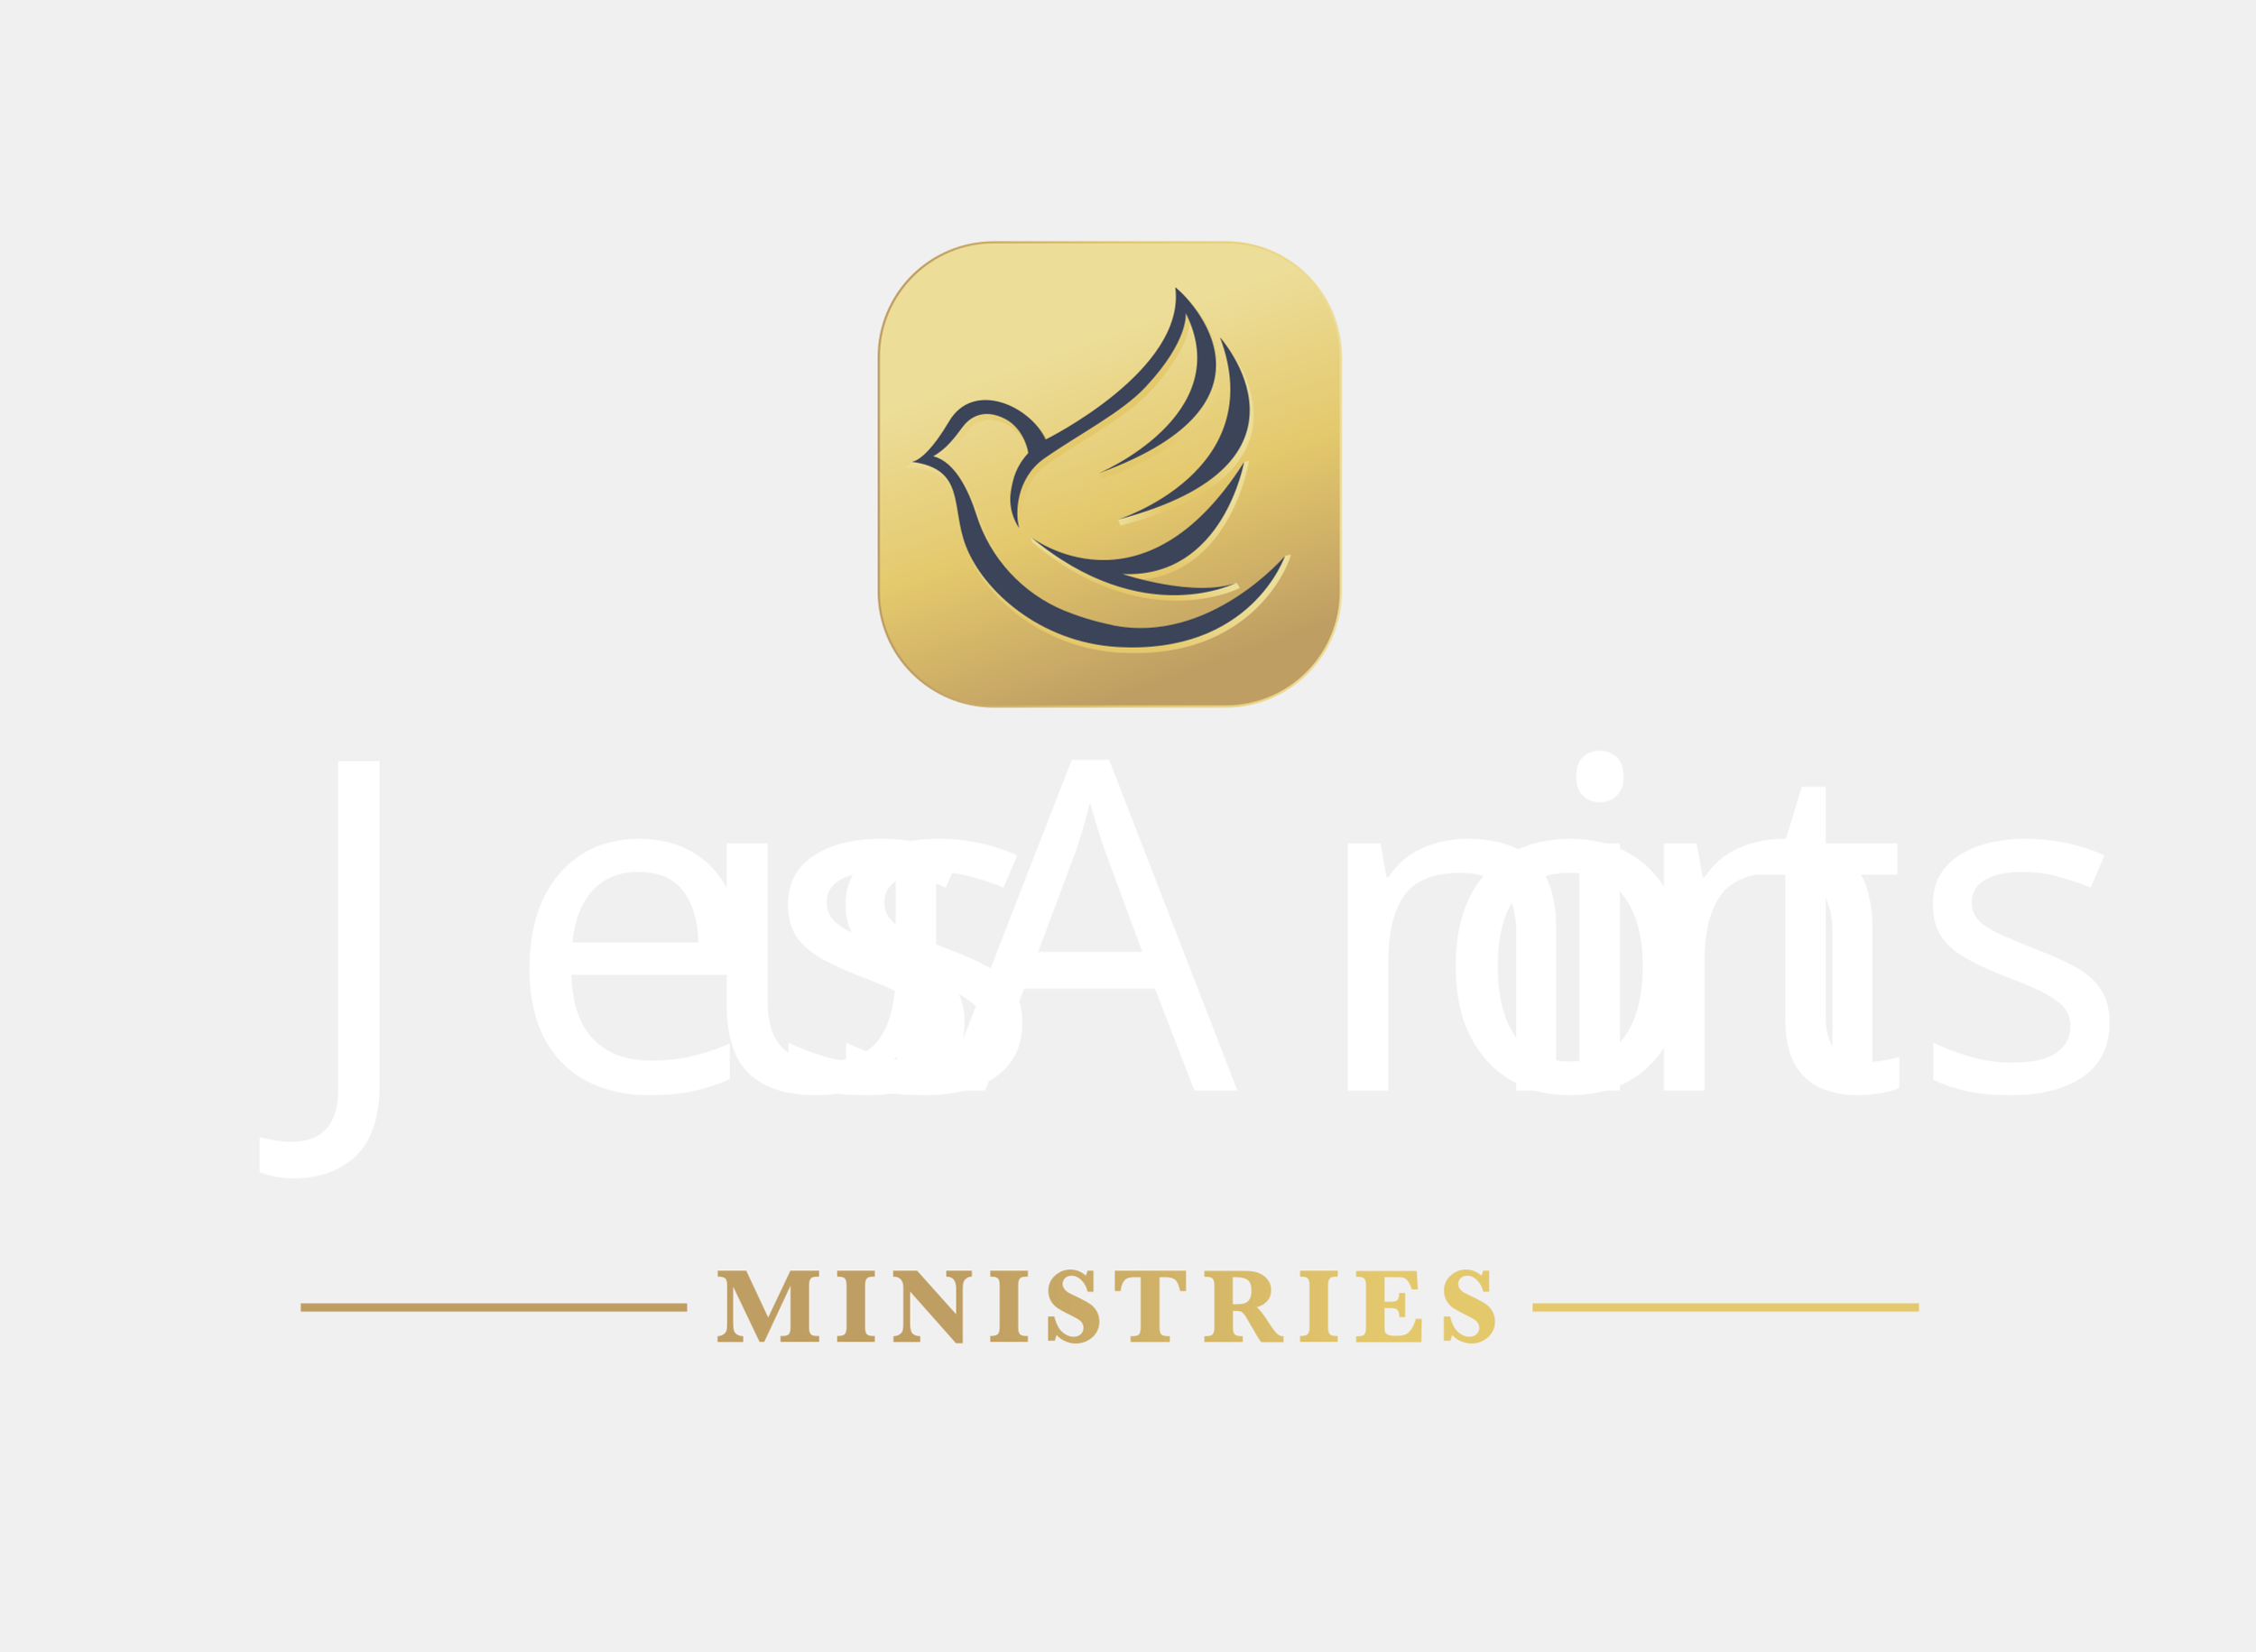
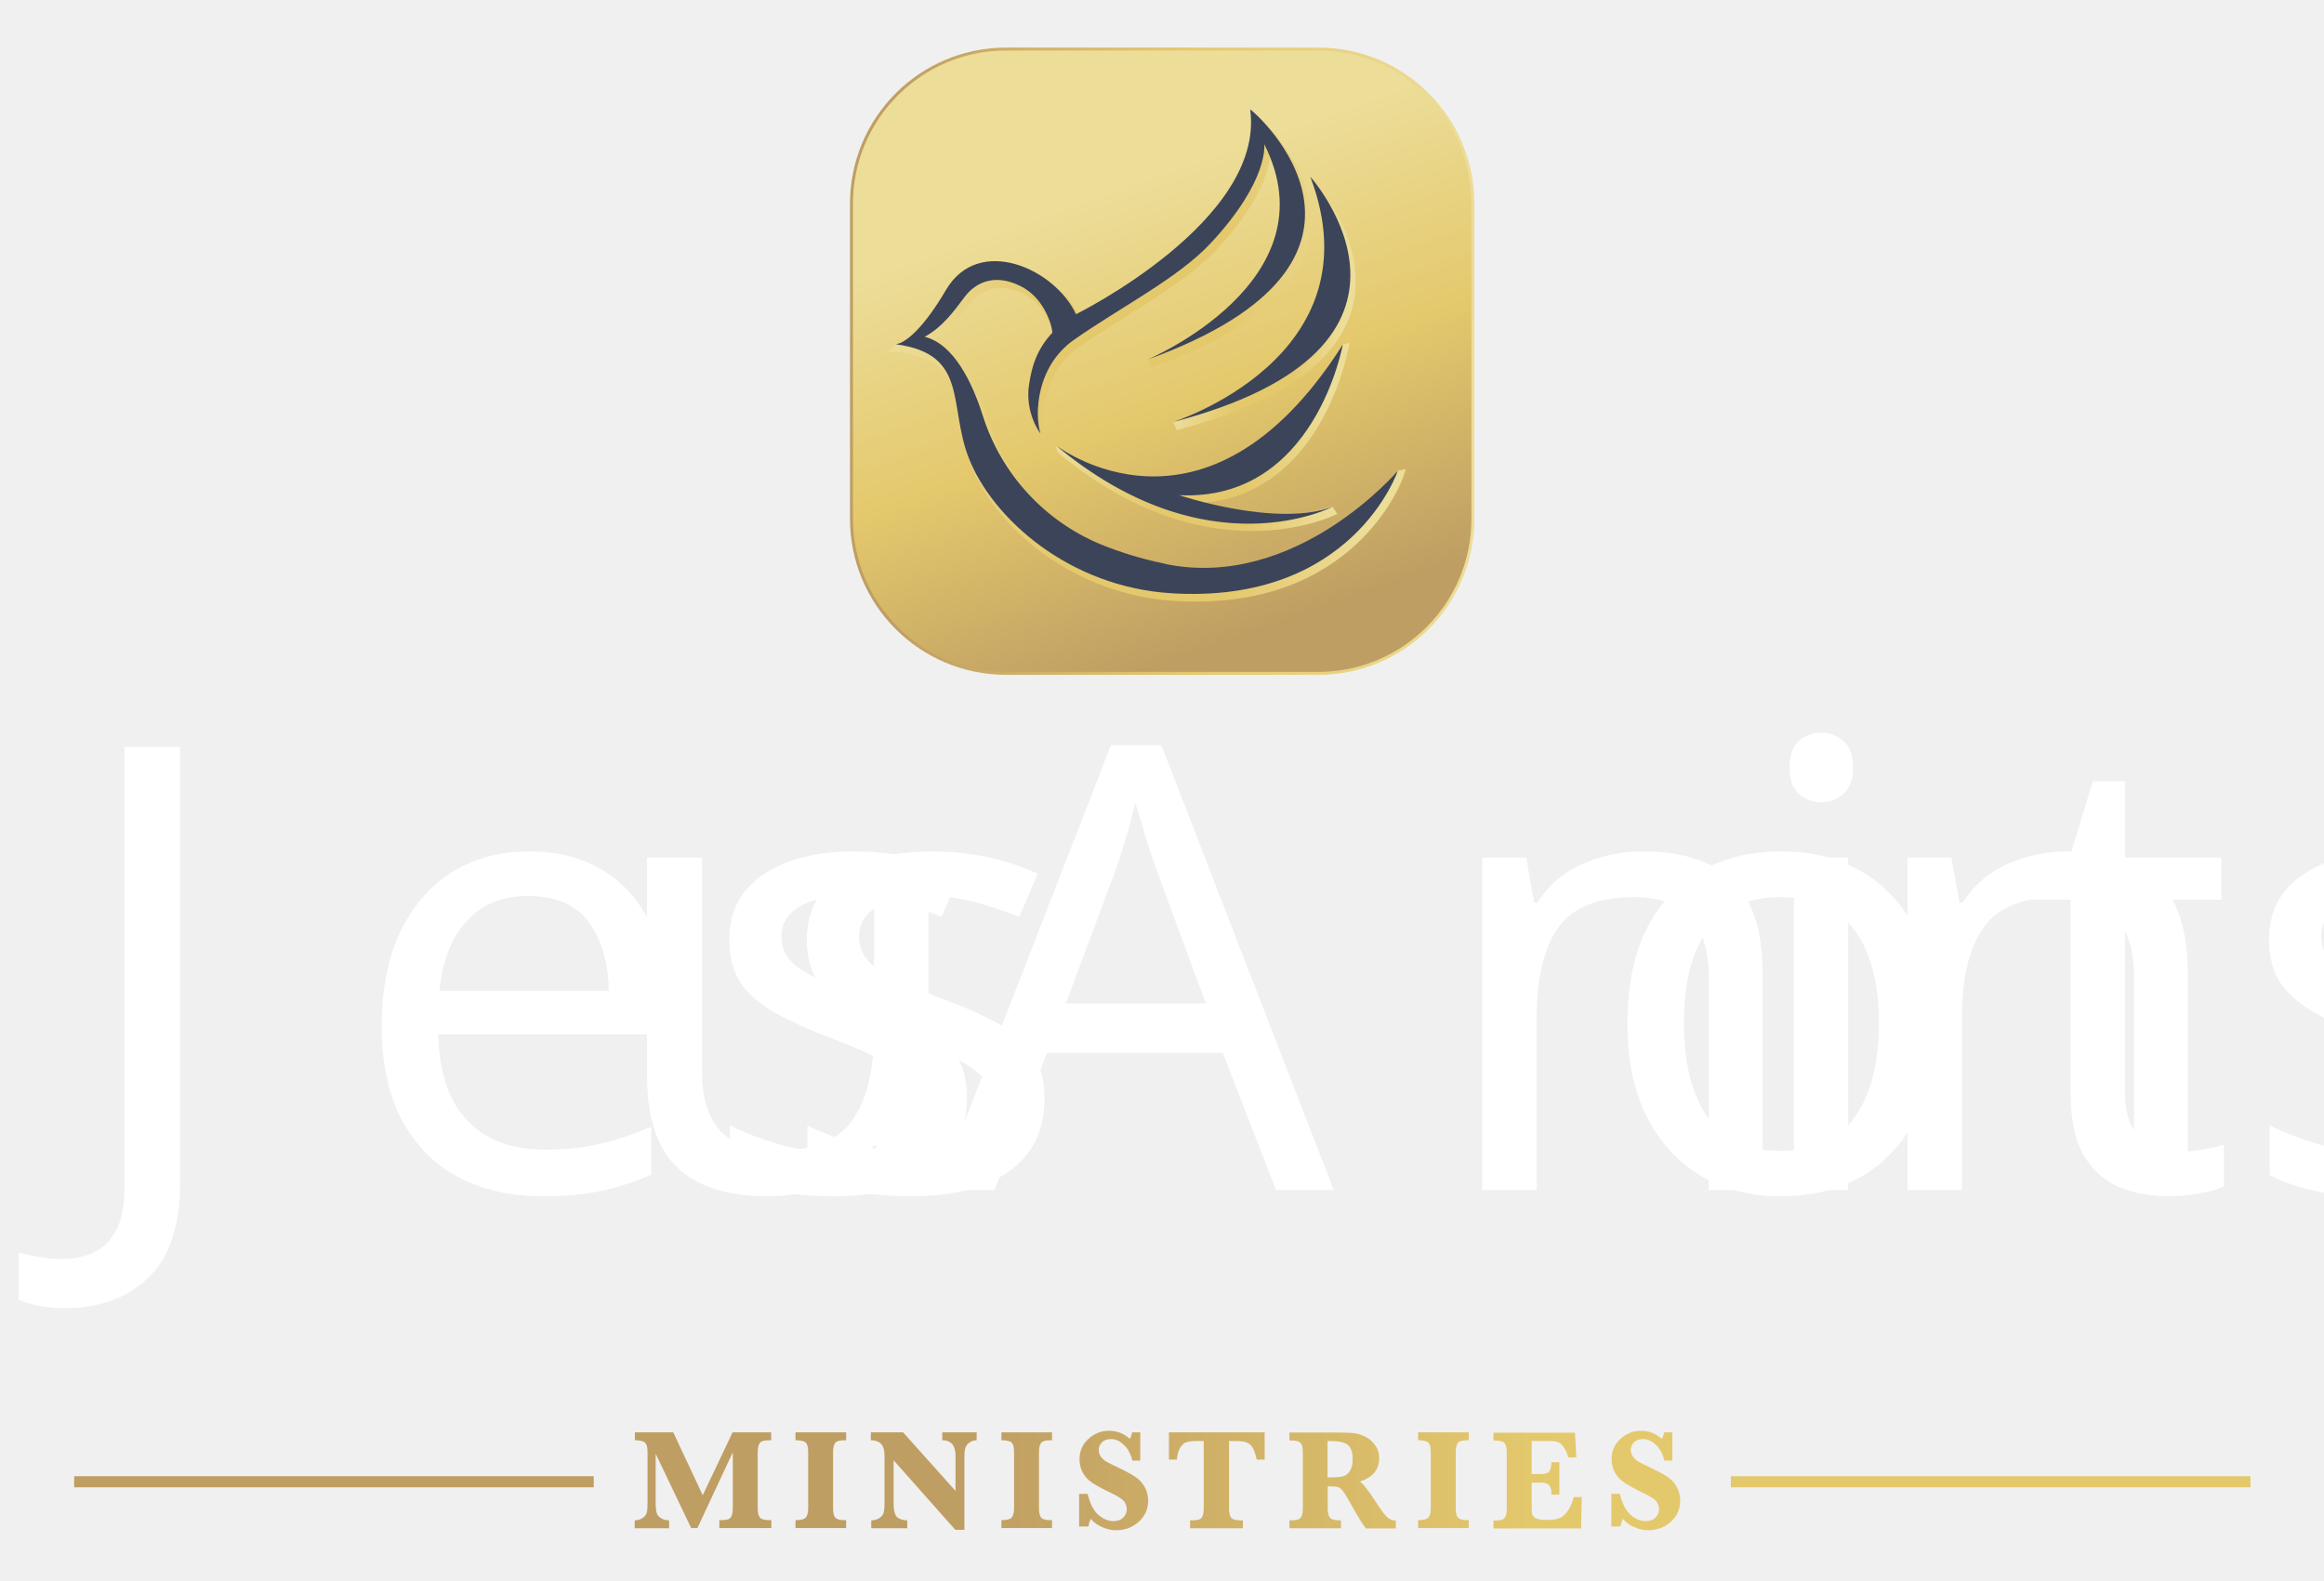
- <svg xmlns="http://www.w3.org/2000/svg" xmlns:xlink="http://www.w3.org/1999/xlink" id="Layer_1" data-name="Layer 1" viewBox="0 0 153.33 112.33">
+ <svg xmlns="http://www.w3.org/2000/svg" xmlns:xlink="http://www.w3.org/1999/xlink" id="Layer_1" data-name="Layer 1" viewBox="16.7 14 117.5 79.9">
  <defs>
    <style>
      .cls-1 {
        fill: url(#linear-gradient-5);
      }

      .cls-2 {
        fill: url(#linear-gradient-6);
      }

      .cls-3 {
        fill: url(#linear-gradient-4);
      }

      .cls-4 {
        fill: url(#linear-gradient);
      }

      .cls-5 {
        fill: #3c4459;
      }

      .cls-6 {
        letter-spacing: 0em;
      }

      .cls-7 {
        letter-spacing: 0em;
      }

      .cls-8 {
        fill: url(#linear-gradient-2);
        stroke: url(#linear-gradient-3);
        stroke-miterlimit: 10;
        stroke-width: .15px;
      }

      .cls-9 {
        fill: #fff;
        font-family: TheNautigal-Regular, 'The Nautigal';
        font-size: 31.38px;
      }

      .cls-10 {
        letter-spacing: -.1em;
      }

      .cls-11 {
        letter-spacing: -.02em;
      }

      .cls-12 {
        letter-spacing: -.02em;
      }

      .cls-13 {
        letter-spacing: -.04em;
      }

      .cls-14 {
        letter-spacing: -.01em;
      }

      .cls-15 {
        letter-spacing: 0em;
      }

      .cls-16 {
        letter-spacing: 0em;
      }
    </style>
    <linearGradient id="linear-gradient" x1="20.44" y1="88.87" x2="130.48" y2="88.87" gradientUnits="userSpaceOnUse">
      <stop offset=".41" stop-color="#bf9e63" />
      <stop offset=".67" stop-color="#e4c86c" />
    </linearGradient>
    <linearGradient id="linear-gradient-2" x1="22.91" y1="-93.08" x2="14.33" y2="-117.24" gradientTransform="translate(58 140.68)" gradientUnits="userSpaceOnUse">
      <stop offset=".07" stop-color="#bf9e63" />
      <stop offset=".54" stop-color="#e4c86c" />
      <stop offset=".99" stop-color="#ecdd98" />
    </linearGradient>
    <linearGradient id="linear-gradient-3" x1="59.68" y1="32.27" x2="91.25" y2="32.27" gradientTransform="matrix(1,0,0,1,0,0)" xlink:href="#linear-gradient-2" />
    <linearGradient id="linear-gradient-4" x1="76.02" y1="29.36" x2="85.24" y2="29.36" gradientUnits="userSpaceOnUse">
      <stop offset="0" stop-color="#ecdd98" />
      <stop offset=".33" stop-color="#e4c86c" />
      <stop offset=".65" stop-color="#e4c86c" />
      <stop offset=".93" stop-color="#ecdd98" />
    </linearGradient>
    <linearGradient id="linear-gradient-5" x1="70.07" y1="36.1" x2="84.93" y2="36.1" xlink:href="#linear-gradient-4" />
    <linearGradient id="linear-gradient-6" x1="61.63" y1="32.07" x2="87.78" y2="32.07" xlink:href="#linear-gradient-4" />
  </defs>
  <text class="cls-9" transform="translate(20.1 74.18)">
    <tspan class="cls-13" x="0" y="0">J</tspan>
    <tspan x="14.18" y="0">es</tspan>
    <tspan class="cls-6" x="26.83" y="0">u</tspan>
    <tspan class="cls-10" x="35.8" y="0">s</tspan>
    <tspan x="38.75" y="0"> </tspan>
    <tspan class="cls-15" x="44.02" y="0">A</tspan>
    <tspan class="cls-14" x="68.87" y="0">n</tspan>
    <tspan class="cls-11" x="77.16" y="0">o</tspan>
    <tspan class="cls-16" x="84.62" y="0">i</tspan>
    <tspan class="cls-12" x="90.37" y="0">n</tspan>
    <tspan class="cls-7" x="98.4" y="0">ts</tspan>
  </text>
  <path class="cls-4" d="M51.65,91.28l-1.8-3.77v2.5c0,.22.02.39.05.49s.1.2.22.27c.11.07.25.11.41.11v.4h-1.74v-.4c.15,0,.28-.04.4-.12s.18-.17.21-.28c.03-.1.04-.27.04-.5v-2.54c0-.24-.04-.41-.13-.49-.08-.08-.26-.12-.51-.12v-.4h1.94l1.49,3.18,1.51-3.18h1.95v.4h-.1c-.24,0-.4.04-.47.13-.07.09-.11.24-.11.46v2.86c0,.22.04.38.11.46.08.09.23.13.47.13h.11v.4h-2.63v-.4h.1c.24,0,.4-.04.47-.13.07-.09.11-.24.11-.46v-2.84l-1.79,3.83h-.28ZM56.92,86.83v-.4h2.56v.4h-.08c-.24,0-.4.04-.47.13-.07.09-.11.24-.11.46v2.86c0,.22.04.38.11.46.08.09.23.13.47.13h.08v.4h-2.56v-.4c.26,0,.43-.04.51-.12.08-.08.13-.24.13-.47v-2.86c0-.23-.04-.39-.12-.47-.08-.08-.25-.12-.52-.12ZM61.88,87.82v2.22c0,.36.07.59.19.69.13.1.3.15.5.15v.4h-1.82v-.4c.15,0,.29-.04.4-.11.11-.07.19-.16.22-.26.03-.1.05-.25.05-.47v-2.47c0-.49-.23-.74-.69-.74v-.4h1.63l2.65,2.96v-1.77c0-.53-.22-.79-.67-.79v-.4h1.74v.4c-.12,0-.23.03-.34.1-.11.07-.18.15-.22.26-.04.1-.06.25-.06.45v3.72h-.46l-3.14-3.54ZM67.33,86.83v-.4h2.56v.4h-.08c-.24,0-.4.04-.47.13-.07.09-.11.24-.11.46v2.86c0,.22.04.38.11.46.08.09.23.13.47.13h.08v.4h-2.56v-.4c.26,0,.43-.04.51-.12.08-.08.13-.24.13-.47v-2.86c0-.23-.04-.39-.12-.47-.08-.08-.25-.12-.52-.12ZM71.26,91.2v-1.66h.43c.12.5.3.85.54,1.06.24.21.5.32.77.32.2,0,.37-.06.49-.18.12-.12.18-.26.18-.43,0-.12-.04-.23-.11-.35s-.26-.25-.54-.39c-.55-.27-.92-.47-1.11-.6s-.35-.29-.46-.49-.17-.43-.17-.69c0-.42.15-.76.45-1.03.3-.27.64-.41,1.04-.41.41,0,.76.14,1.05.41.05-.07.09-.18.12-.33h.41v1.43h-.4c-.07-.32-.21-.58-.41-.78-.2-.2-.42-.31-.67-.31-.19,0-.34.05-.45.16s-.17.24-.17.39c0,.12.04.23.11.34.07.1.17.19.29.26.12.07.38.19.77.38.35.17.61.32.78.45.17.13.3.3.4.49.1.2.15.41.15.64,0,.43-.16.78-.47,1.07-.32.28-.69.43-1.13.43-.25,0-.49-.05-.73-.16s-.43-.24-.57-.42c-.05.11-.1.24-.12.39h-.43ZM77.58,86.87h-.41c-.24,0-.42.03-.54.08-.11.05-.21.16-.29.31-.08.16-.12.34-.14.55h-.4v-1.38h4.84v1.38h-.4c-.08-.37-.18-.62-.32-.75-.14-.13-.36-.19-.66-.19h-.42v3.42c0,.22.04.38.11.46s.23.13.47.13h.12v.4h-2.67v-.4h.11c.24,0,.4-.04.47-.13s.11-.24.11-.46v-3.42ZM83.83,89.14v1.15c0,.22.04.38.11.46s.23.13.47.13h.09v.4h-2.61v-.4h.1c.24,0,.4-.04.47-.13s.11-.24.11-.46v-2.86c0-.22-.04-.38-.11-.46-.08-.09-.23-.13-.47-.13h-.1v-.4h1.94s.44,0,.44,0c.43,0,.75.01.94.04.2.03.39.1.59.21s.34.26.46.44.17.39.17.61c0,.58-.33.97-.98,1.18.17.11.44.45.81,1.03.29.45.49.71.61.8.12.09.25.14.4.14v.4h-1.51c-.14-.16-.39-.58-.77-1.25-.19-.34-.32-.56-.4-.65-.08-.1-.15-.16-.23-.19-.08-.03-.25-.04-.52-.04ZM83.83,88.71c.4,0,.67-.02.81-.07.14-.05.25-.15.33-.29.08-.14.12-.33.12-.57,0-.34-.08-.58-.24-.71-.16-.13-.44-.2-.83-.2-.05,0-.12,0-.2,0v1.83ZM88.4,86.83v-.4h2.56v.4h-.08c-.24,0-.4.04-.47.13-.07.09-.11.24-.11.46v2.86c0,.22.04.38.11.46.08.09.23.13.47.13h.08v.4h-2.56v-.4c.26,0,.43-.04.51-.12.08-.08.13-.24.13-.47v-2.86c0-.23-.04-.39-.12-.47-.08-.08-.25-.12-.52-.12ZM94.14,88.96v1.2c0,.23.01.38.04.45.03.07.1.13.21.18.11.05.29.07.52.07.32,0,.55-.04.7-.12.15-.08.28-.22.4-.41.12-.2.2-.41.26-.63h.4l-.03,1.59h-4.43v-.4h.09c.24,0,.4-.04.47-.13.07-.09.11-.24.11-.46v-2.87c0-.22-.04-.38-.11-.46s-.23-.13-.47-.13h-.09v-.39h4.12l.07,1.25h-.4c-.07-.22-.15-.39-.24-.52-.09-.13-.18-.21-.27-.25-.09-.04-.24-.06-.45-.06h-.9v1.67h.45c.21,0,.36-.04.43-.12s.11-.24.12-.48h.4v1.64h-.4s0-.05,0-.07c0-.14-.03-.26-.09-.37-.06-.11-.21-.17-.45-.17h-.46ZM98.17,91.2v-1.66h.43c.12.5.3.85.54,1.06.24.21.49.32.77.32.2,0,.37-.06.49-.18s.18-.26.18-.43c0-.12-.04-.23-.11-.35s-.26-.25-.54-.39c-.55-.27-.92-.47-1.11-.6-.19-.13-.35-.29-.46-.49s-.18-.43-.18-.69c0-.42.15-.76.45-1.03s.64-.41,1.04-.41.76.14,1.05.41c.05-.07.09-.18.12-.33h.41v1.43h-.4c-.07-.32-.21-.58-.41-.78s-.42-.31-.67-.31c-.19,0-.34.05-.45.16-.11.1-.17.24-.17.39,0,.12.04.23.11.34.07.1.17.19.29.26s.38.19.77.38c.35.17.61.32.78.45.17.13.3.3.4.49.1.2.15.41.15.64,0,.43-.16.78-.47,1.07-.32.28-.69.43-1.13.43-.25,0-.49-.05-.73-.16-.24-.1-.43-.24-.57-.42-.05.11-.1.24-.12.39h-.43ZM20.44,88.93h26.27M46.72,88.65h-26.27v.56h26.27v-.56ZM104.21,88.93h26.27M130.48,88.65h-26.27v.56h26.27v-.56Z" />
  <g>
    <rect class="cls-8" x="59.75" y="16.48" width="31.42" height="31.57" rx="7.82" ry="7.82" />
    <g>
      <g>
        <path class="cls-3" d="M83.01,30.09c-1.9,3.9-6.94,5.23-6.99,5.24l.17.42c5.06-1.32,8.03-3.35,8.84-6.03,1-3.33-1.8-6.5-1.83-6.53l-.23-.25.14.33c.95,2.5.88,4.78-.1,6.8Z" />
        <path class="cls-1" d="M84.86,31.75l.07-.43-.35.1c-2.41,3.8-5.03,6.26-8.02,6.77-3.57.62-6.47-1.67-6.5-1.69l.11.37c3.79,3.18,7.27,3.98,9.83,3.98,2.62,0,4.28-.85,4.31-.86l-.25-.39c-2.2.85-5.58.23-6.97-.16,6.35-.15,7.74-7.62,7.75-7.7Z" />
        <path class="cls-2" d="M87.37,37.81c-.05.06-5.06,6.27-11.55,4.94-1.15-.24-2.24-.56-3.24-.98-2.84-1.17-5-3.53-5.93-6.46-.5-1.57-1.38-3.49-2.8-3.99.79-.48,1.34-1.22,1.83-1.88l.03-.04c.66-.89,1.67-1.08,2.76-.53,1.03.52,1.47,1.7,1.54,2.23-.85.92-1.05,1.85-1.18,2.64-.23,1.45.54,2.28.61,2.31l.13.13c-.28-.88-.24-3.28,1.66-4.61.77-.54,1.62-1.07,2.44-1.59,1.66-1.04,3.38-2.12,4.49-3.3,2.23-2.39,2.67-4.02,2.74-4.71.72,1.6.81,3.16.26,4.65-1.37,3.7-6.38,5.54-6.43,5.56l.2.41c5.32-1.92,8.02-4.42,8.04-7.43.01-2.93-2.66-5.31-2.83-5.38l-.13-.05.02.14c.39,2.87-2.01,5.5-4.09,7.2-2.03,1.67-4.17,2.79-4.6,3.01-.7-1.43-2.38-2.57-3.95-2.65-.82-.04-1.96.18-2.73,1.49-1.13,1.92-2.25,2.44-2.66,2.48l-.36.41h.51s.01,0,.03,0h0c2.55.34,2.77,1.7,3.06,3.42.12.7.25,1.49.55,2.27,1.24,3.19,5.18,6.58,10.32,6.89.36.02.71.03,1.06.03,8.27,0,10.44-6.21,10.47-6.28l.14-.42-.41.08Z" />
      </g>
      <path class="cls-5" d="M61.96,31.4s.01,0,.02,0c-.01,0-.02,0-.02,0ZM75.98,35.35c14.68-3.83,6.97-12.41,6.97-12.41,3.46,9.14-6.97,12.41-6.97,12.41ZM75.62,42.51c-1.24-.25-2.32-.6-3.26-.98-2.85-1.18-5.04-3.57-5.97-6.51-.52-1.64-1.45-3.62-2.94-3.99.88-.47,1.49-1.3,2.01-2,.65-.87,1.67-1.16,2.86-.55,1.13.57,1.55,1.87,1.59,2.34-.83.89-1.05,1.77-1.18,2.62-.23,1.46.6,2.54.57,2.46-.29-.94-.22-3.36,1.69-4.71,2.35-1.65,5.27-3.12,6.91-4.88,2.98-3.19,2.72-5.02,2.72-5.02,3.51,6.95-5.92,10.9-5.92,10.9,13.93-5.04,5.44-12.56,5.21-12.65.76,5.63-8.81,10.35-8.81,10.35-1.05-2.29-4.91-4.05-6.57-1.23-1.13,1.92-1.92,2.51-2.3,2.68l-.23.07s0,0,0,0c0,0-.01,0-.02,0,0,0,.01,0,.02,0,3.68.49,2.64,3.07,3.68,5.75,1.17,3.01,5.03,6.52,10.25,6.84,9.18.56,11.44-6.19,11.44-6.19,0,0-5.14,6.06-11.75,4.71ZM84.59,31.42c-6.96,11-14.53,5.08-14.53,5.08,7.71,6.47,14.05,3.11,14.05,3.11-2.83,1.1-7.79-.57-7.79-.57,6.87.33,8.27-7.62,8.27-7.62Z" />
    </g>
  </g>
</svg>
